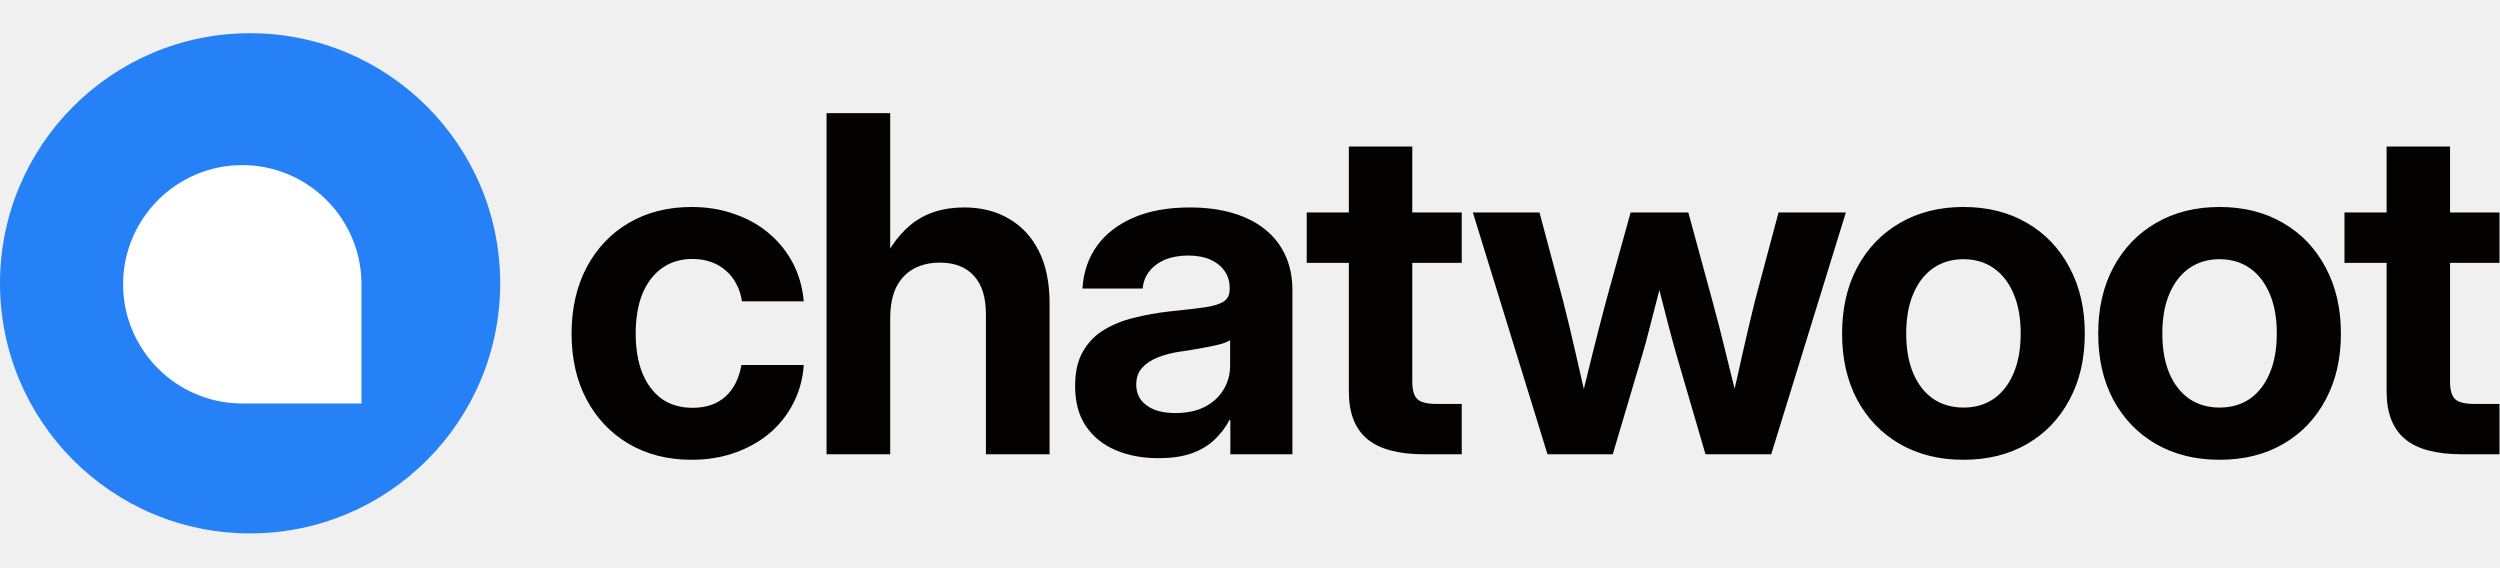
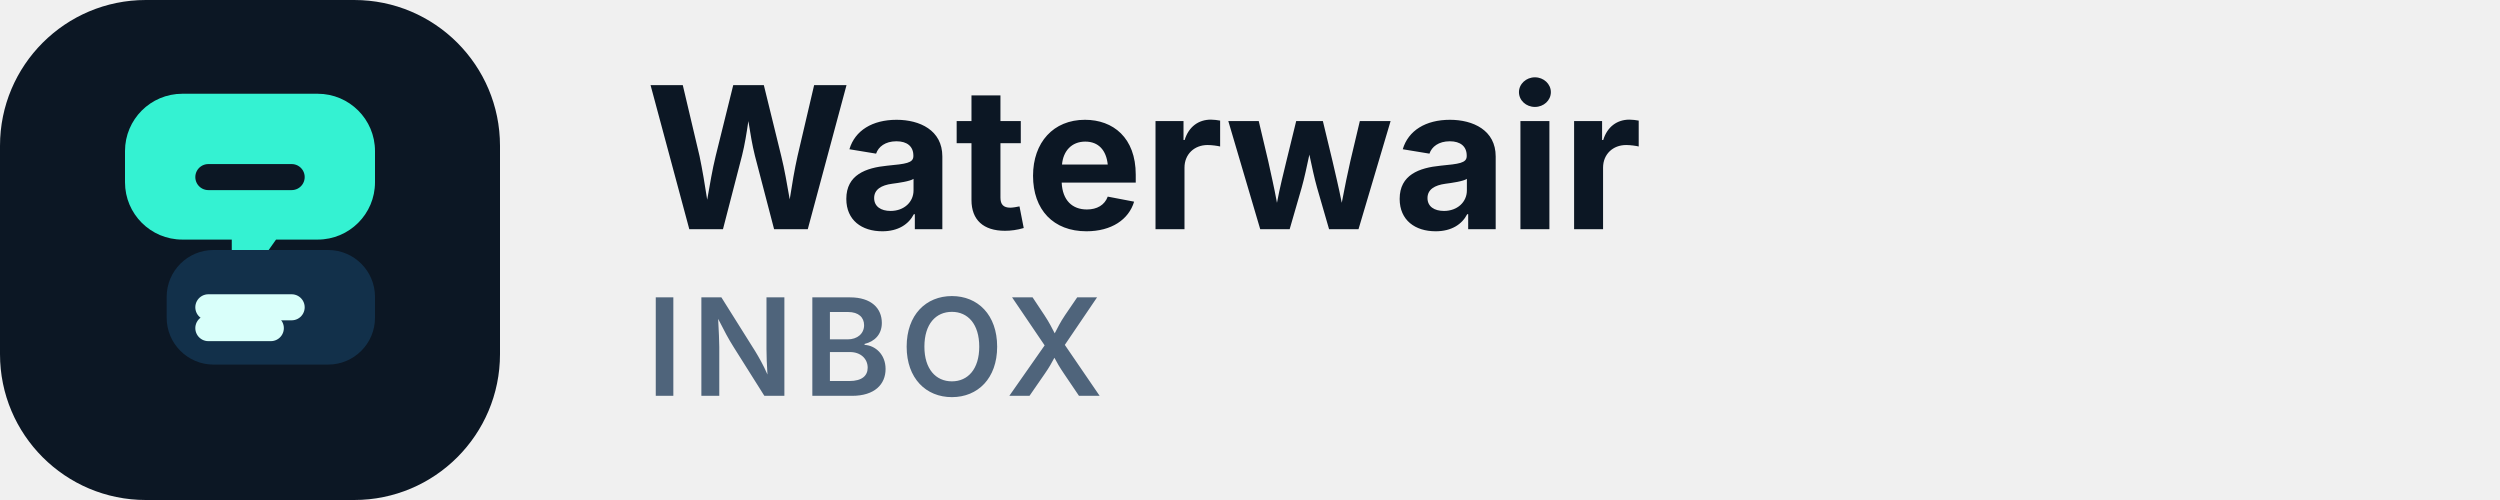
- <svg xmlns="http://www.w3.org/2000/svg" width="2559" height="581" viewBox="0 0 2559 581" fill="none">
-   <path d="M256 546C397.385 546 512 431.385 512 290C512 148.615 397.385 34 256 34C114.615 34 0 148.615 0 290C0 431.385 114.615 546 256 546Z" fill="#2781F6" />
-   <path d="M367 410H247.99C182.388 410 129 356.608 129 290.989C129 225.392 182.388 172 247.992 172C313.612 172 367 225.392 367 290.989V410Z" fill="white" stroke="white" stroke-width="6" />
-   <path d="M707.875 470.625C683.5 470.625 662.016 465.156 643.422 454.219C624.984 443.281 610.609 428.125 600.297 408.75C590.141 389.375 585.062 366.953 585.062 341.484C585.062 316.016 590.141 293.516 600.297 273.984C610.609 254.453 624.984 239.219 643.422 228.281C662.016 217.344 683.5 211.875 707.875 211.875C723.812 211.875 738.5 214.297 751.938 219.141C765.531 223.828 777.328 230.469 787.328 239.062C797.484 247.656 805.609 257.812 811.703 269.531C817.797 281.25 821.469 294.219 822.719 308.438H759.438C758.5 301.875 756.625 296.016 753.812 290.859C751.156 285.547 747.641 281.016 743.266 277.266C739.047 273.359 734.047 270.391 728.266 268.359C722.641 266.172 716.156 265.078 708.812 265.078C696.781 265.078 686.391 268.203 677.641 274.453C668.891 280.703 662.172 289.531 657.484 300.938C652.953 312.344 650.688 325.859 650.688 341.484C650.688 356.953 652.953 370.391 657.484 381.797C662.172 393.203 668.812 402.031 677.406 408.281C686.156 414.375 696.625 417.422 708.812 417.422C716.156 417.422 722.641 416.406 728.266 414.375C733.891 412.344 738.734 409.453 742.797 405.703C747.016 401.797 750.453 397.188 753.109 391.875C755.766 386.406 757.719 380.312 758.969 373.594H822.719C821.781 387.656 818.266 400.625 812.172 412.5C806.234 424.219 798.188 434.453 788.031 443.203C777.875 451.797 766 458.516 752.406 463.359C738.812 468.203 723.969 470.625 707.875 470.625ZM911.209 326.484V465H846.053V115.781H911.209V281.25H898.319C906.288 259.375 917.459 242.422 931.834 230.391C946.366 218.359 964.725 212.344 986.913 212.344C1004.41 212.344 1019.65 216.172 1032.62 223.828C1045.74 231.328 1055.98 242.344 1063.32 256.875C1070.66 271.406 1074.33 289.141 1074.33 310.078V465H1009.18V321.562C1009.18 304.219 1005.04 291.094 996.756 282.188C988.631 273.281 977.069 268.828 962.069 268.828C952.069 268.828 943.241 270.859 935.584 274.922C927.928 278.984 921.913 285.234 917.538 293.672C913.319 302.109 911.209 313.047 911.209 326.484ZM1185.79 468.984C1169.39 468.984 1154.78 466.25 1141.97 460.781C1129.15 455.312 1119 447.109 1111.5 436.172C1104.15 425.234 1100.48 411.562 1100.48 395.156C1100.48 381.094 1103.06 369.453 1108.22 360.234C1113.53 350.859 1120.64 343.438 1129.54 337.969C1138.61 332.344 1149 328.125 1160.72 325.312C1172.43 322.344 1184.62 320.156 1197.28 318.75C1212.59 317.188 1224.7 315.781 1233.61 314.531C1242.51 313.125 1248.92 311.094 1252.83 308.438C1256.73 305.781 1258.68 301.719 1258.68 296.25V294.609C1258.68 288.047 1256.97 282.344 1253.53 277.5C1250.09 272.5 1245.25 268.594 1239 265.781C1232.75 262.969 1225.17 261.562 1216.26 261.562C1207.36 261.562 1199.47 262.969 1192.59 265.781C1185.87 268.594 1180.48 272.578 1176.42 277.734C1172.51 282.734 1170.25 288.594 1169.62 295.312H1107.98C1109.08 278.438 1114.08 263.828 1122.98 251.484C1132.04 239.141 1144.54 229.531 1160.48 222.656C1176.58 215.781 1195.72 212.344 1217.9 212.344C1234.47 212.344 1249.23 214.297 1262.2 218.203C1275.33 222.109 1286.34 227.734 1295.25 235.078C1304.31 242.422 1311.18 251.328 1315.87 261.797C1320.56 272.109 1322.9 283.75 1322.9 296.719V465H1259.39V430.078H1258.45C1254.23 437.891 1248.92 444.766 1242.51 450.703C1236.26 456.484 1228.45 461.016 1219.08 464.297C1209.86 467.422 1198.76 468.984 1185.79 468.984ZM1203.14 422.812C1214.86 422.812 1224.86 420.703 1233.14 416.484C1241.58 412.109 1247.98 406.25 1252.36 398.906C1256.89 391.562 1259.15 383.281 1259.15 374.062V348.281C1257.12 349.531 1254.39 350.703 1250.95 351.797C1247.67 352.734 1243.68 353.672 1239 354.609C1234.47 355.547 1229.47 356.484 1224 357.422C1218.68 358.359 1213.14 359.219 1207.36 360C1199.23 361.25 1191.81 363.203 1185.09 365.859C1178.37 368.516 1172.98 372.109 1168.92 376.641C1165.01 381.016 1163.06 386.719 1163.06 393.75C1163.06 399.688 1164.7 404.922 1167.98 409.453C1171.42 413.828 1176.11 417.188 1182.04 419.531C1187.98 421.719 1195.01 422.812 1203.14 422.812ZM1496.24 217.5V269.062H1337.57V217.5H1496.24ZM1380.69 150H1445.61V390.703C1445.61 399.297 1447.33 405.234 1450.77 408.516C1454.21 411.797 1460.69 413.438 1470.22 413.438C1474.13 413.438 1478.66 413.438 1483.82 413.438C1489.13 413.438 1493.27 413.438 1496.24 413.438V465C1492.02 465 1486.32 465 1479.13 465C1472.1 465 1464.99 465 1457.8 465C1431.39 465 1411.94 459.766 1399.44 449.297C1386.94 438.828 1380.69 422.656 1380.69 400.781V150ZM1584.03 465L1507.62 217.5H1575.82L1599.73 307.031C1604.26 324.688 1608.63 342.891 1612.85 361.641C1617.07 380.391 1621.29 398.828 1625.51 416.953H1616.6C1621.13 398.828 1625.67 380.391 1630.2 361.641C1634.88 342.891 1639.57 324.688 1644.26 307.031L1669.1 217.5H1728.17L1752.54 307.031C1757.38 324.688 1762.07 342.891 1766.6 361.641C1771.13 380.391 1775.67 398.828 1780.2 416.953H1771.06C1775.43 398.828 1779.65 380.391 1783.71 361.641C1787.93 342.891 1792.23 324.688 1796.6 307.031L1820.51 217.5H1889.42L1813.01 465H1745.74L1716.45 364.688C1713.63 354.844 1710.9 344.844 1708.24 334.688C1705.59 324.375 1702.93 314.062 1700.28 303.75C1697.78 293.281 1695.12 282.969 1692.31 272.812H1704.96C1702.31 282.969 1699.57 293.281 1696.76 303.75C1694.1 314.062 1691.45 324.375 1688.79 334.688C1686.29 344.844 1683.56 354.844 1680.59 364.688L1650.82 465H1584.03ZM2009.78 470.625C1985.09 470.625 1963.38 465.234 1944.62 454.453C1926.03 443.672 1911.5 428.594 1901.03 409.219C1890.72 389.844 1885.56 367.266 1885.56 341.484C1885.56 315.703 1890.72 293.125 1901.03 273.75C1911.5 254.219 1926.03 239.062 1944.62 228.281C1963.38 217.344 1985.09 211.875 2009.78 211.875C2034.62 211.875 2056.34 217.344 2074.94 228.281C2093.53 239.062 2107.98 254.219 2118.3 273.75C2128.77 293.125 2134 315.703 2134 341.484C2134 367.266 2128.77 389.844 2118.3 409.219C2107.98 428.594 2093.53 443.672 2074.94 454.453C2056.34 465.234 2034.62 470.625 2009.78 470.625ZM2009.78 417.188C2021.66 417.188 2031.97 414.219 2040.72 408.281C2049.47 402.188 2056.27 393.438 2061.11 382.031C2065.95 370.625 2068.38 357.109 2068.38 341.484C2068.38 325.547 2065.95 311.953 2061.11 300.703C2056.27 289.297 2049.47 280.547 2040.72 274.453C2031.97 268.359 2021.66 265.312 2009.78 265.312C1998.06 265.312 1987.75 268.359 1978.84 274.453C1970.09 280.547 1963.3 289.297 1958.45 300.703C1953.61 311.953 1951.19 325.547 1951.19 341.484C1951.19 357.266 1953.61 370.859 1958.45 382.266C1963.3 393.516 1970.09 402.188 1978.84 408.281C1987.75 414.219 1998.06 417.188 2009.78 417.188ZM2271.94 470.625C2247.26 470.625 2225.54 465.234 2206.79 454.453C2188.19 443.672 2173.66 428.594 2163.19 409.219C2152.88 389.844 2147.72 367.266 2147.72 341.484C2147.72 315.703 2152.88 293.125 2163.19 273.75C2173.66 254.219 2188.19 239.062 2206.79 228.281C2225.54 217.344 2247.26 211.875 2271.94 211.875C2296.79 211.875 2318.51 217.344 2337.1 228.281C2355.69 239.062 2370.15 254.219 2380.46 273.75C2390.93 293.125 2396.16 315.703 2396.16 341.484C2396.16 367.266 2390.93 389.844 2380.46 409.219C2370.15 428.594 2355.69 443.672 2337.1 454.453C2318.51 465.234 2296.79 470.625 2271.94 470.625ZM2271.94 417.188C2283.82 417.188 2294.13 414.219 2302.88 408.281C2311.63 402.188 2318.43 393.438 2323.27 382.031C2328.12 370.625 2330.54 357.109 2330.54 341.484C2330.54 325.547 2328.12 311.953 2323.27 300.703C2318.43 289.297 2311.63 280.547 2302.88 274.453C2294.13 268.359 2283.82 265.312 2271.94 265.312C2260.22 265.312 2249.91 268.359 2241.01 274.453C2232.26 280.547 2225.46 289.297 2220.62 300.703C2215.77 311.953 2213.35 325.547 2213.35 341.484C2213.35 357.266 2215.77 370.859 2220.62 382.266C2225.46 393.516 2232.26 402.188 2241.01 408.281C2249.91 414.219 2260.22 417.188 2271.94 417.188ZM2558.48 217.5V269.062H2399.81V217.5H2558.48ZM2442.93 150H2507.86V390.703C2507.86 399.297 2509.57 405.234 2513.01 408.516C2516.45 411.797 2522.93 413.438 2532.47 413.438C2536.37 413.438 2540.9 413.438 2546.06 413.438C2551.37 413.438 2555.51 413.438 2558.48 413.438V465C2554.26 465 2548.56 465 2541.37 465C2534.34 465 2527.23 465 2520.04 465C2493.64 465 2474.18 459.766 2461.68 449.297C2449.18 438.828 2442.93 422.656 2442.93 400.781V150Z" fill="#040101" />
+ <svg xmlns="http://www.w3.org/2000/svg" width="240" height="48" viewBox="0 0 240 48" fill="none">
+   <rect width="48" height="48" rx="14" fill="#0C1724" />
+   <path d="M12 14.5C12 11.462 14.462 9 17.5 9H30.5C33.538 9 36 11.462 36 14.5V17.5C36 20.538 33.538 23 30.5 23H26.5L22.25 29V23H17.5C14.462 23 12 20.538 12 17.5V14.5Z" fill="#34F2D2" />
+   <path d="M16 28.5C16 26.015 18.015 24 20.5 24H31.5C33.985 24 36 26.015 36 28.5V30.5C36 32.985 33.985 35 31.5 35H20.5C18.015 35 16 32.985 16 30.5V28.5Z" fill="#12304A" />
+   <path d="M20 29.5H28" stroke="#D9FFFA" stroke-width="2.5" stroke-linecap="round" />
+   <path d="M20 17H28" stroke="#0C1724" stroke-width="2.5" stroke-linecap="round" />
+   <path d="M20 31.5H26" stroke="#D9FFFA" stroke-width="2.5" stroke-linecap="round" />
+   <text x="62" y="22" fill="#0C1724" font-family="Inter, Arial, sans-serif" font-size="19" font-weight="700">Waterwair</text>
+   <text x="62" y="38" fill="#4F647B" font-family="Inter, Arial, sans-serif" font-size="13" font-weight="600" letter-spacing="0.06em">INBOX</text>
</svg>
